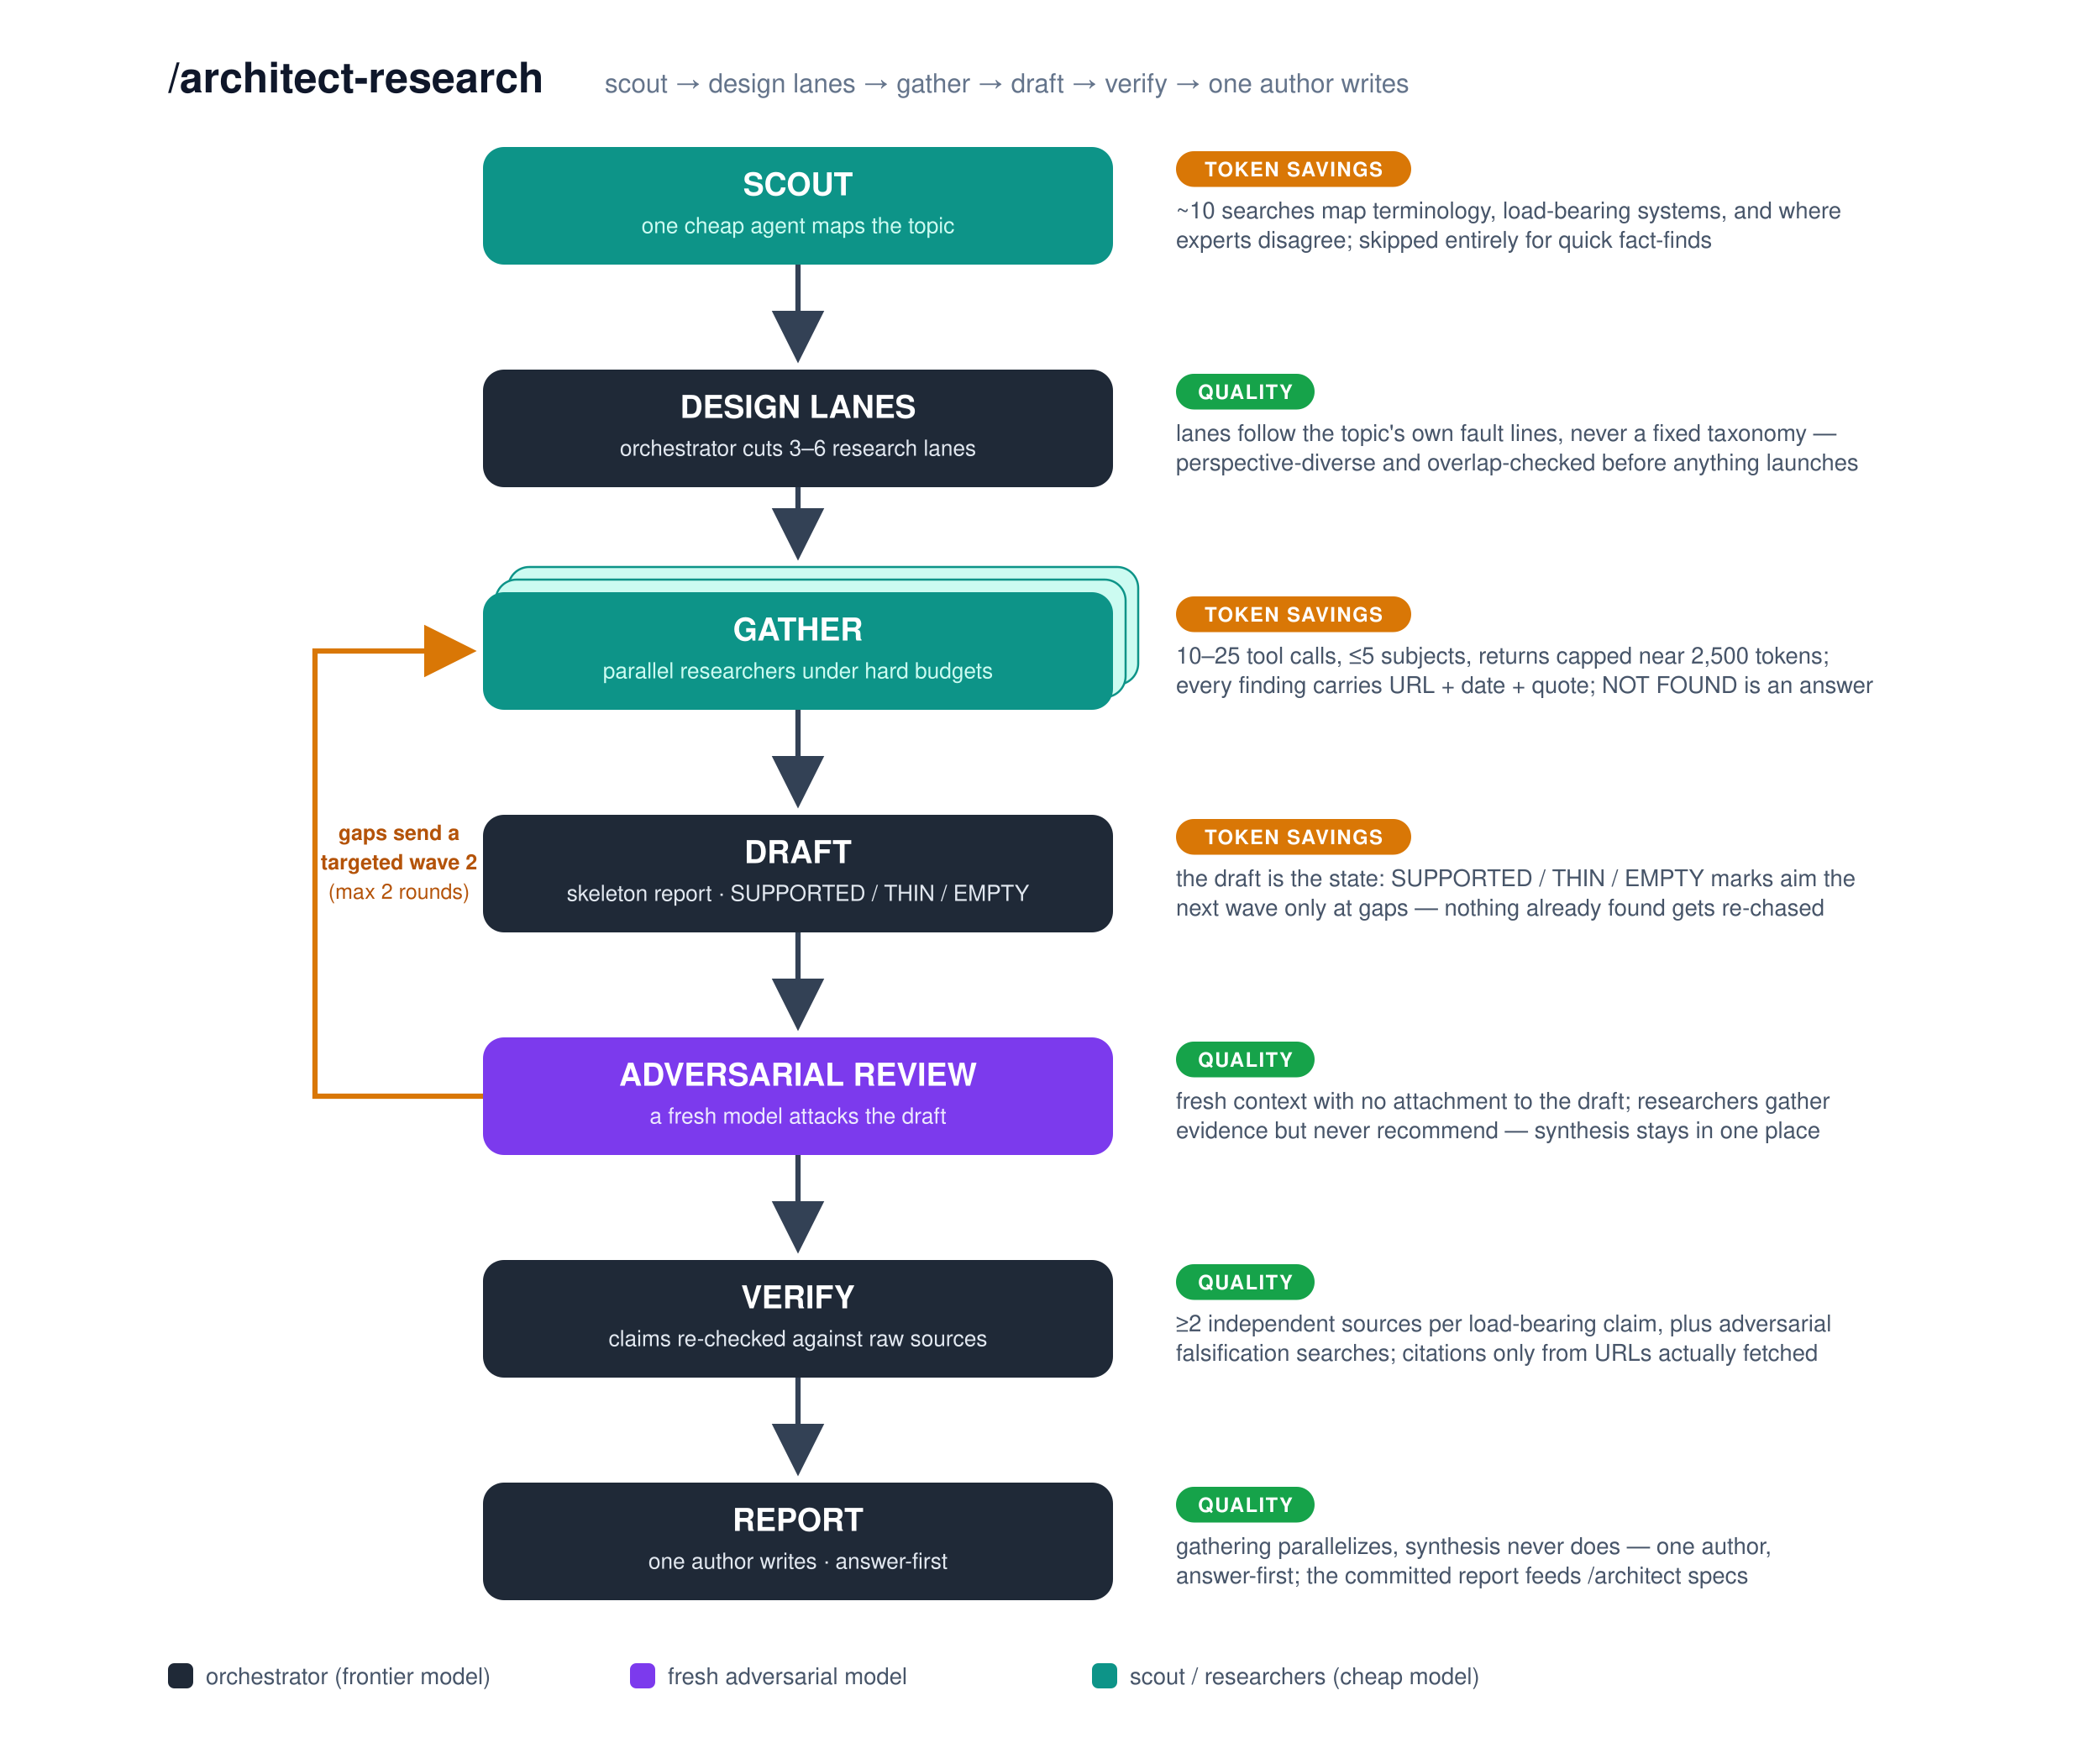
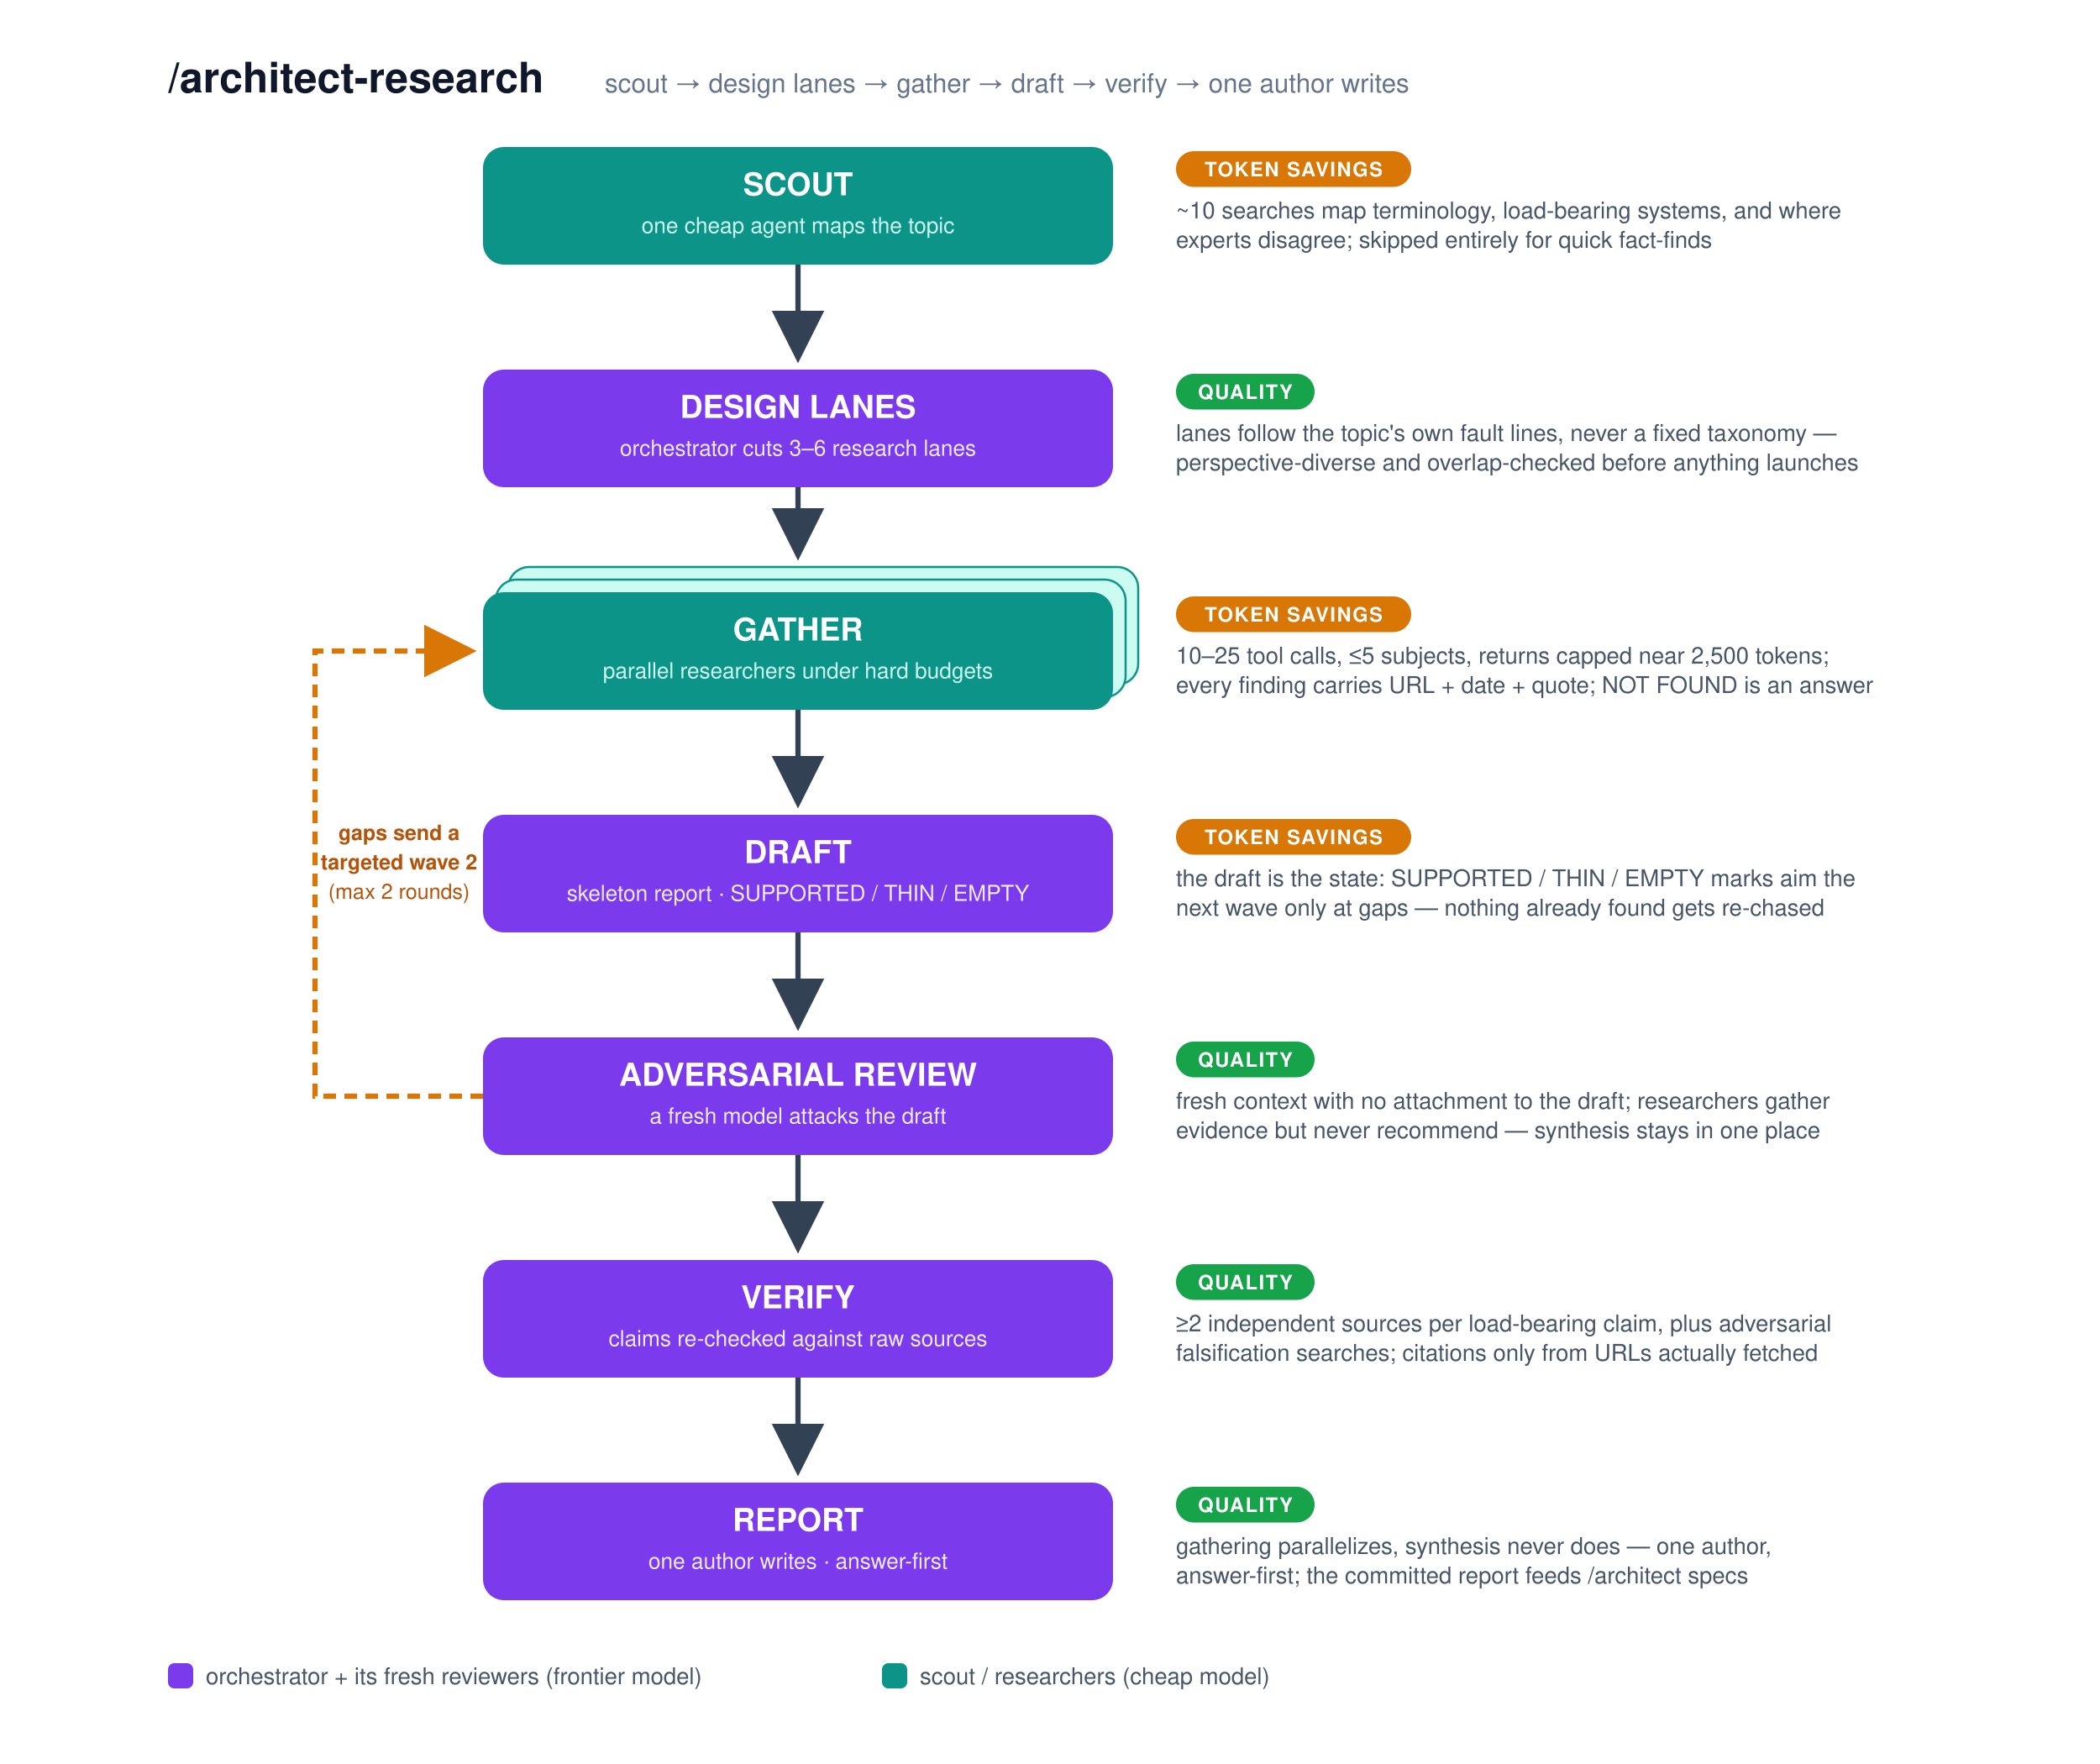
<svg xmlns="http://www.w3.org/2000/svg" viewBox="0 0 1000 840" font-family="-apple-system,'Segoe UI',Helvetica,Arial,sans-serif">
  <defs>
    <marker id="arr" markerWidth="10" markerHeight="10" refX="8" refY="5" orient="auto">
      <path d="M0,0 L10,5 L0,10 z" fill="#334155" />
    </marker>
    <marker id="arrAmber" markerWidth="10" markerHeight="10" refX="8" refY="5" orient="auto">
      <path d="M0,0 L10,5 L0,10 z" fill="#d97706" />
    </marker>
  </defs>
  <rect width="1000" height="840" fill="#ffffff" />
  <text x="80" y="44" font-size="20" font-weight="700" fill="#0f172a">/architect-research</text>
  <text x="288" y="44" font-size="12.5" fill="#64748b">scout → design lanes → gather → draft → verify → one author writes</text>
  <line x1="380" y1="126" x2="380" y2="168" stroke="#334155" stroke-width="2.5" marker-end="url(#arr)" />
  <line x1="380" y1="232" x2="380" y2="262" stroke="#334155" stroke-width="2.5" marker-end="url(#arr)" />
  <line x1="380" y1="338" x2="380" y2="380" stroke="#334155" stroke-width="2.5" marker-end="url(#arr)" />
  <line x1="380" y1="444" x2="380" y2="486" stroke="#334155" stroke-width="2.5" marker-end="url(#arr)" />
  <line x1="380" y1="550" x2="380" y2="592" stroke="#334155" stroke-width="2.5" marker-end="url(#arr)" />
  <line x1="380" y1="656" x2="380" y2="698" stroke="#334155" stroke-width="2.5" marker-end="url(#arr)" />
-   <path d="M 230 522 H 150 V 310 H 222" fill="none" stroke="#d97706" stroke-width="2.5" marker-end="url(#arrAmber)" />
+   <path d="M 230 522 H 150 V 310 H 222" fill="none" stroke="#d97706" stroke-width="2.5" stroke-dasharray="6 4" marker-end="url(#arrAmber)" />
  <text x="190" y="400" font-size="10" font-weight="700" fill="#b45309" text-anchor="middle">gaps send a</text>
  <text x="190" y="414" font-size="10" font-weight="700" fill="#b45309" text-anchor="middle">targeted wave 2</text>
  <text x="190" y="428" font-size="10" fill="#b45309" text-anchor="middle">(max 2 rounds)</text>
  <rect x="230" y="70" width="300" height="56" rx="10" fill="#0d9488" />
  <text x="380" y="93" font-size="15" font-weight="700" fill="#ffffff" text-anchor="middle">SCOUT</text>
  <text x="380" y="111" font-size="10.5" fill="#ccfbf1" text-anchor="middle">one cheap agent maps the topic</text>
  <rect x="560" y="72" width="112" height="17" rx="8.5" fill="#d97706" />
  <text x="616" y="84" font-size="9.5" font-weight="700" fill="#ffffff" text-anchor="middle" letter-spacing="0.6">TOKEN SAVINGS</text>
  <text x="560" y="104" font-size="11" fill="#475569">~10 searches map terminology, load-bearing systems, and where</text>
  <text x="560" y="118" font-size="11" fill="#475569">experts disagree; skipped entirely for quick fact-finds</text>
-   <rect x="230" y="176" width="300" height="56" rx="10" fill="#1f2937" />
+   <rect x="230" y="176" width="300" height="56" rx="10" fill="#7c3aed" />
  <text x="380" y="199" font-size="15" font-weight="700" fill="#ffffff" text-anchor="middle">DESIGN LANES</text>
-   <text x="380" y="217" font-size="10.5" fill="#e2e8f0" text-anchor="middle">orchestrator cuts 3–6 research lanes</text>
+   <text x="380" y="217" font-size="10.5" fill="#ede9fe" text-anchor="middle">orchestrator cuts 3–6 research lanes</text>
  <rect x="560" y="178" width="66" height="17" rx="8.5" fill="#16a34a" />
  <text x="593" y="190" font-size="9.5" font-weight="700" fill="#ffffff" text-anchor="middle" letter-spacing="0.6">QUALITY</text>
  <text x="560" y="210" font-size="11" fill="#475569">lanes follow the topic's own fault lines, never a fixed taxonomy —</text>
  <text x="560" y="224" font-size="11" fill="#475569">perspective-diverse and overlap-checked before anything launches</text>
  <rect x="242" y="270" width="300" height="56" rx="10" fill="#ccfbf1" stroke="#0d9488" stroke-width="1" />
  <rect x="236" y="276" width="300" height="56" rx="10" fill="#ccfbf1" stroke="#0d9488" stroke-width="1" />
  <rect x="230" y="282" width="300" height="56" rx="10" fill="#0d9488" />
  <text x="380" y="305" font-size="15" font-weight="700" fill="#ffffff" text-anchor="middle">GATHER</text>
  <text x="380" y="323" font-size="10.5" fill="#ccfbf1" text-anchor="middle">parallel researchers under hard budgets</text>
  <rect x="560" y="284" width="112" height="17" rx="8.5" fill="#d97706" />
  <text x="616" y="296" font-size="9.5" font-weight="700" fill="#ffffff" text-anchor="middle" letter-spacing="0.6">TOKEN SAVINGS</text>
  <text x="560" y="316" font-size="11" fill="#475569">10–25 tool calls, ≤5 subjects, returns capped near 2,500 tokens;</text>
  <text x="560" y="330" font-size="11" fill="#475569">every finding carries URL + date + quote; NOT FOUND is an answer</text>
-   <rect x="230" y="388" width="300" height="56" rx="10" fill="#1f2937" />
+   <rect x="230" y="388" width="300" height="56" rx="10" fill="#7c3aed" />
  <text x="380" y="411" font-size="15" font-weight="700" fill="#ffffff" text-anchor="middle">DRAFT</text>
-   <text x="380" y="429" font-size="10.5" fill="#e2e8f0" text-anchor="middle">skeleton report · SUPPORTED / THIN / EMPTY</text>
+   <text x="380" y="429" font-size="10.5" fill="#ede9fe" text-anchor="middle">skeleton report · SUPPORTED / THIN / EMPTY</text>
  <rect x="560" y="390" width="112" height="17" rx="8.5" fill="#d97706" />
  <text x="616" y="402" font-size="9.5" font-weight="700" fill="#ffffff" text-anchor="middle" letter-spacing="0.6">TOKEN SAVINGS</text>
  <text x="560" y="422" font-size="11" fill="#475569">the draft is the state: SUPPORTED / THIN / EMPTY marks aim the</text>
  <text x="560" y="436" font-size="11" fill="#475569">next wave only at gaps — nothing already found gets re-chased</text>
  <rect x="230" y="494" width="300" height="56" rx="10" fill="#7c3aed" />
  <text x="380" y="517" font-size="15" font-weight="700" fill="#ffffff" text-anchor="middle">ADVERSARIAL REVIEW</text>
  <text x="380" y="535" font-size="10.5" fill="#ede9fe" text-anchor="middle">a fresh model attacks the draft</text>
  <rect x="560" y="496" width="66" height="17" rx="8.5" fill="#16a34a" />
  <text x="593" y="508" font-size="9.5" font-weight="700" fill="#ffffff" text-anchor="middle" letter-spacing="0.6">QUALITY</text>
  <text x="560" y="528" font-size="11" fill="#475569">fresh context with no attachment to the draft; researchers gather</text>
  <text x="560" y="542" font-size="11" fill="#475569">evidence but never recommend — synthesis stays in one place</text>
-   <rect x="230" y="600" width="300" height="56" rx="10" fill="#1f2937" />
+   <rect x="230" y="600" width="300" height="56" rx="10" fill="#7c3aed" />
  <text x="380" y="623" font-size="15" font-weight="700" fill="#ffffff" text-anchor="middle">VERIFY</text>
-   <text x="380" y="641" font-size="10.5" fill="#e2e8f0" text-anchor="middle">claims re-checked against raw sources</text>
+   <text x="380" y="641" font-size="10.5" fill="#ede9fe" text-anchor="middle">claims re-checked against raw sources</text>
  <rect x="560" y="602" width="66" height="17" rx="8.5" fill="#16a34a" />
  <text x="593" y="614" font-size="9.5" font-weight="700" fill="#ffffff" text-anchor="middle" letter-spacing="0.6">QUALITY</text>
  <text x="560" y="634" font-size="11" fill="#475569">≥2 independent sources per load-bearing claim, plus adversarial</text>
  <text x="560" y="648" font-size="11" fill="#475569">falsification searches; citations only from URLs actually fetched</text>
-   <rect x="230" y="706" width="300" height="56" rx="10" fill="#1f2937" />
+   <rect x="230" y="706" width="300" height="56" rx="10" fill="#7c3aed" />
  <text x="380" y="729" font-size="15" font-weight="700" fill="#ffffff" text-anchor="middle">REPORT</text>
-   <text x="380" y="747" font-size="10.5" fill="#e2e8f0" text-anchor="middle">one author writes · answer-first</text>
+   <text x="380" y="747" font-size="10.5" fill="#ede9fe" text-anchor="middle">one author writes · answer-first</text>
  <rect x="560" y="708" width="66" height="17" rx="8.5" fill="#16a34a" />
  <text x="593" y="720" font-size="9.5" font-weight="700" fill="#ffffff" text-anchor="middle" letter-spacing="0.6">QUALITY</text>
  <text x="560" y="740" font-size="11" fill="#475569">gathering parallelizes, synthesis never does — one author,</text>
  <text x="560" y="754" font-size="11" fill="#475569">answer-first; the committed report feeds /architect specs</text>
-   <rect x="80" y="792" width="12" height="12" rx="3" fill="#1f2937" />
-   <text x="98" y="802" font-size="11" fill="#475569">orchestrator (frontier model)</text>
-   <rect x="300" y="792" width="12" height="12" rx="3" fill="#7c3aed" />
-   <text x="318" y="802" font-size="11" fill="#475569">fresh adversarial model</text>
-   <rect x="520" y="792" width="12" height="12" rx="3" fill="#0d9488" />
-   <text x="538" y="802" font-size="11" fill="#475569">scout / researchers (cheap model)</text>
+   <rect x="80" y="792" width="12" height="12" rx="3" fill="#7c3aed" />
+   <text x="98" y="802" font-size="11" fill="#475569">orchestrator + its fresh reviewers (frontier model)</text>
+   <rect x="420" y="792" width="12" height="12" rx="3" fill="#0d9488" />
+   <text x="438" y="802" font-size="11" fill="#475569">scout / researchers (cheap model)</text>
</svg>
